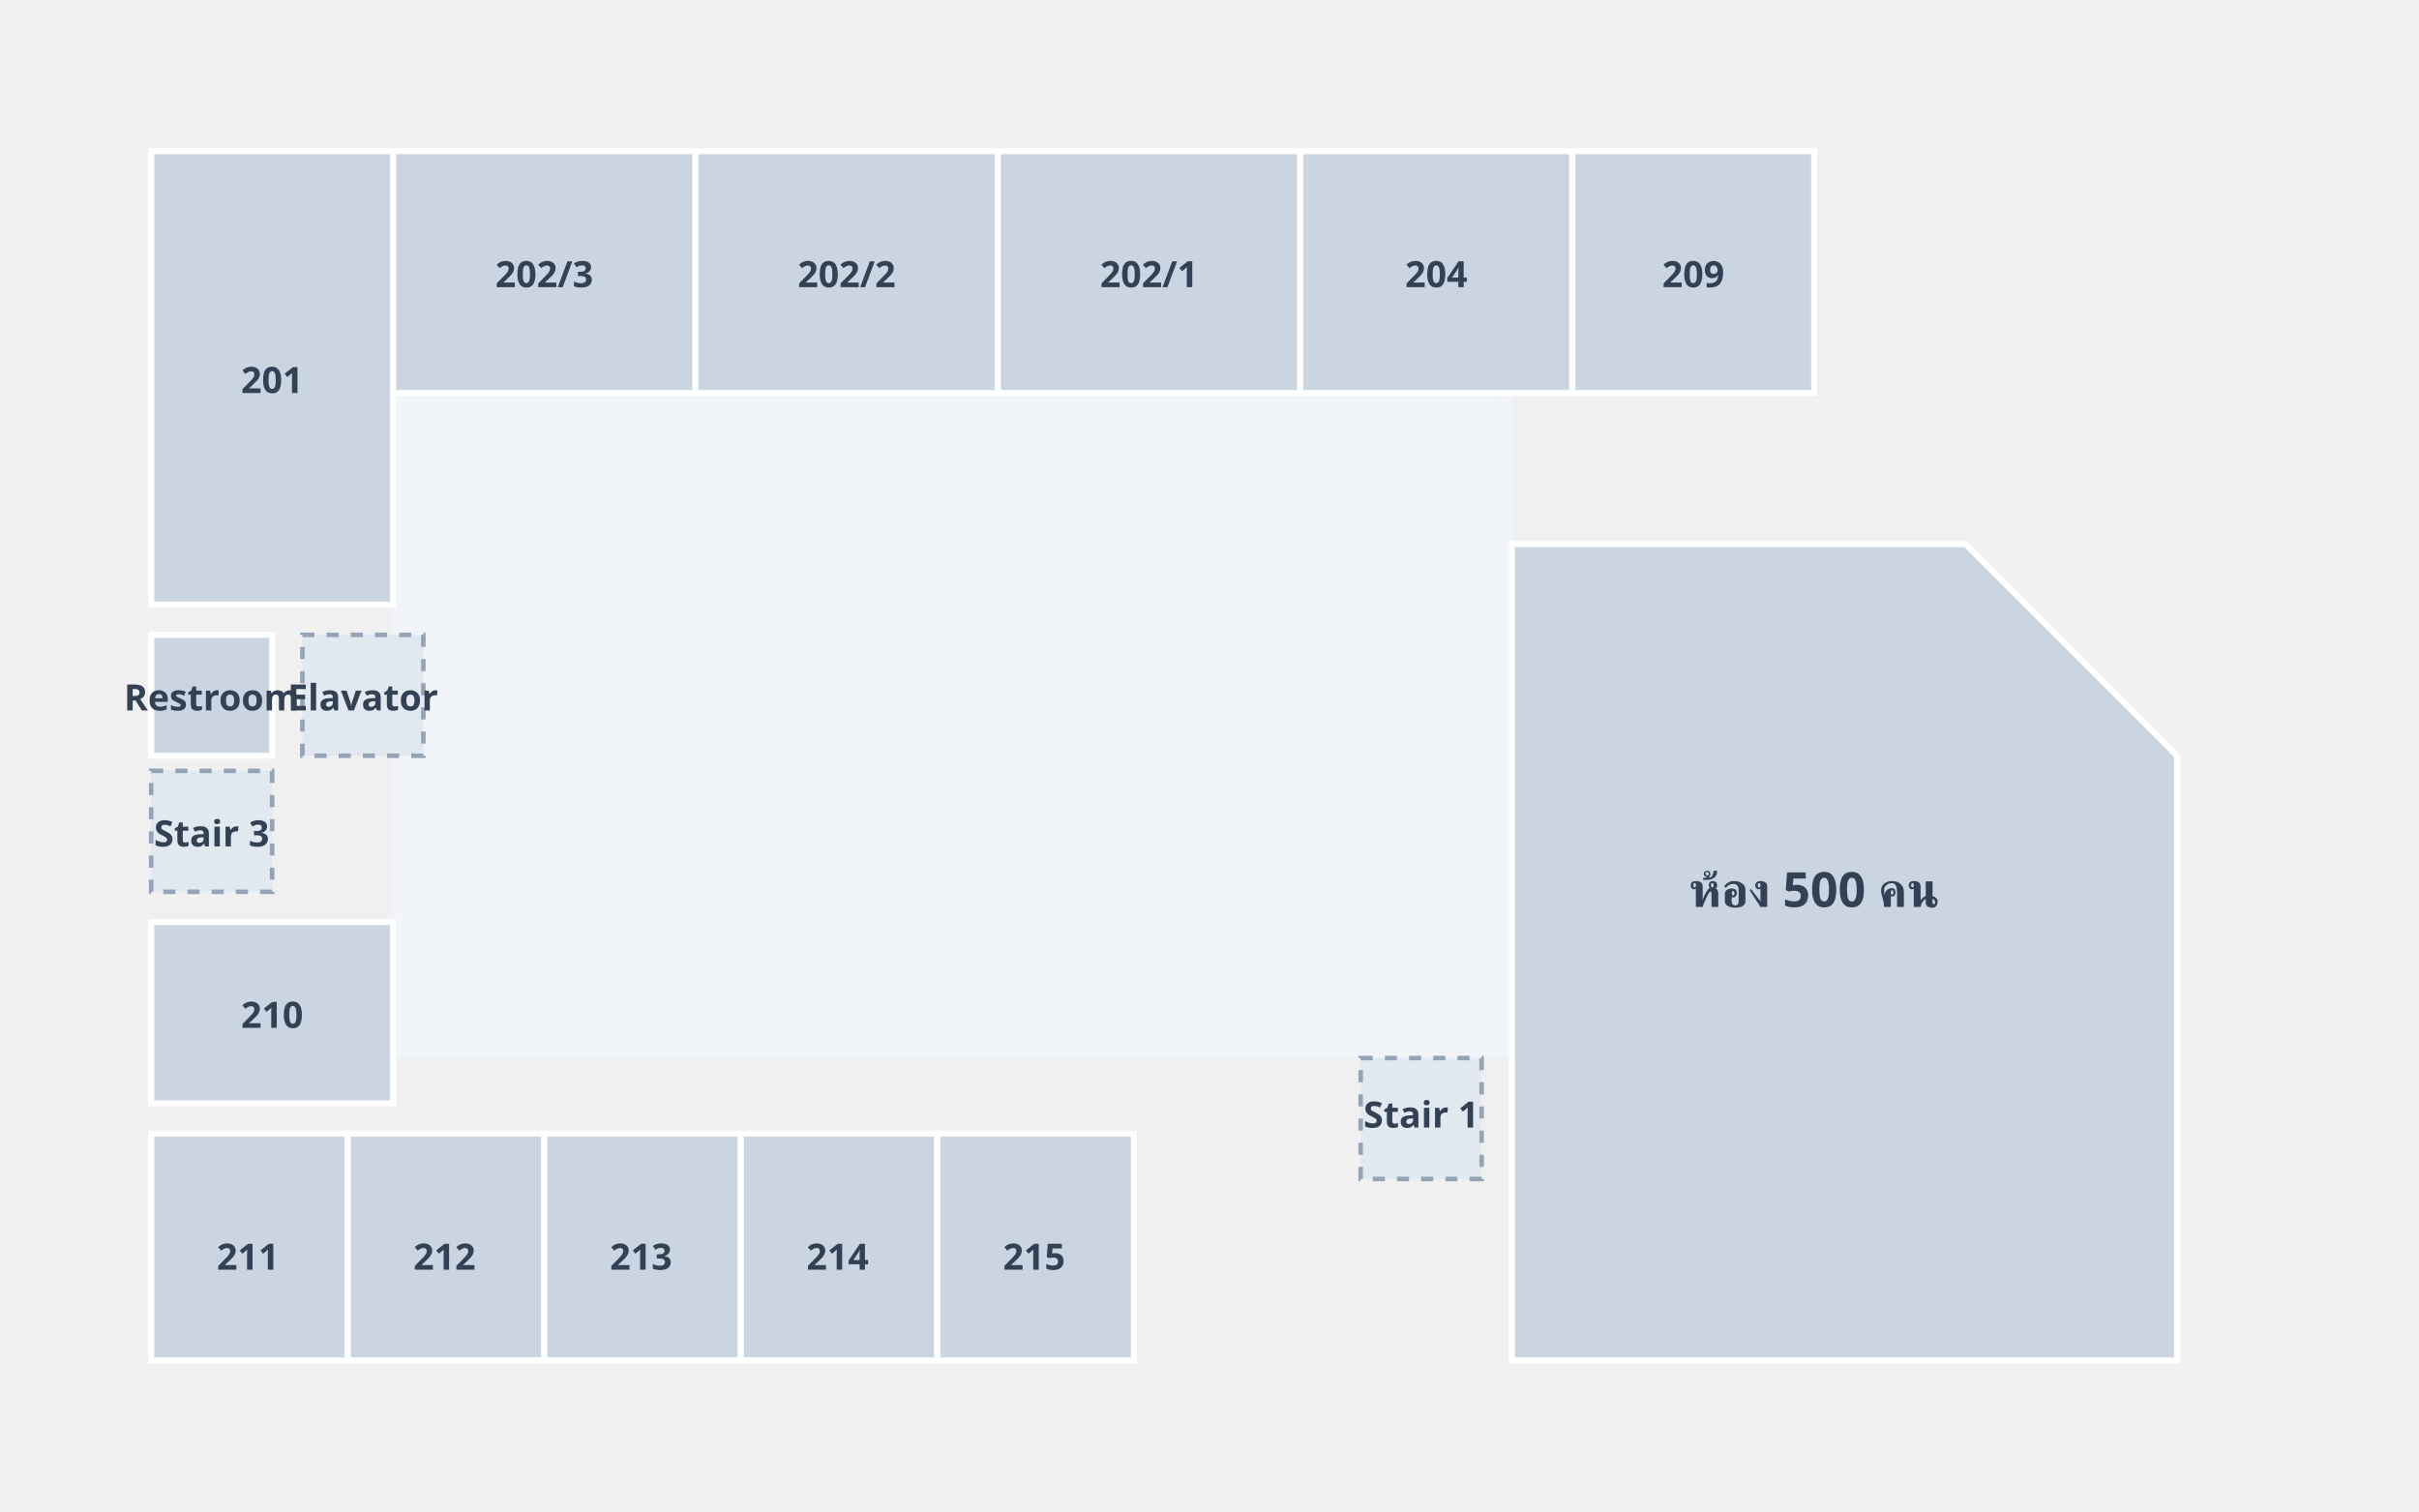
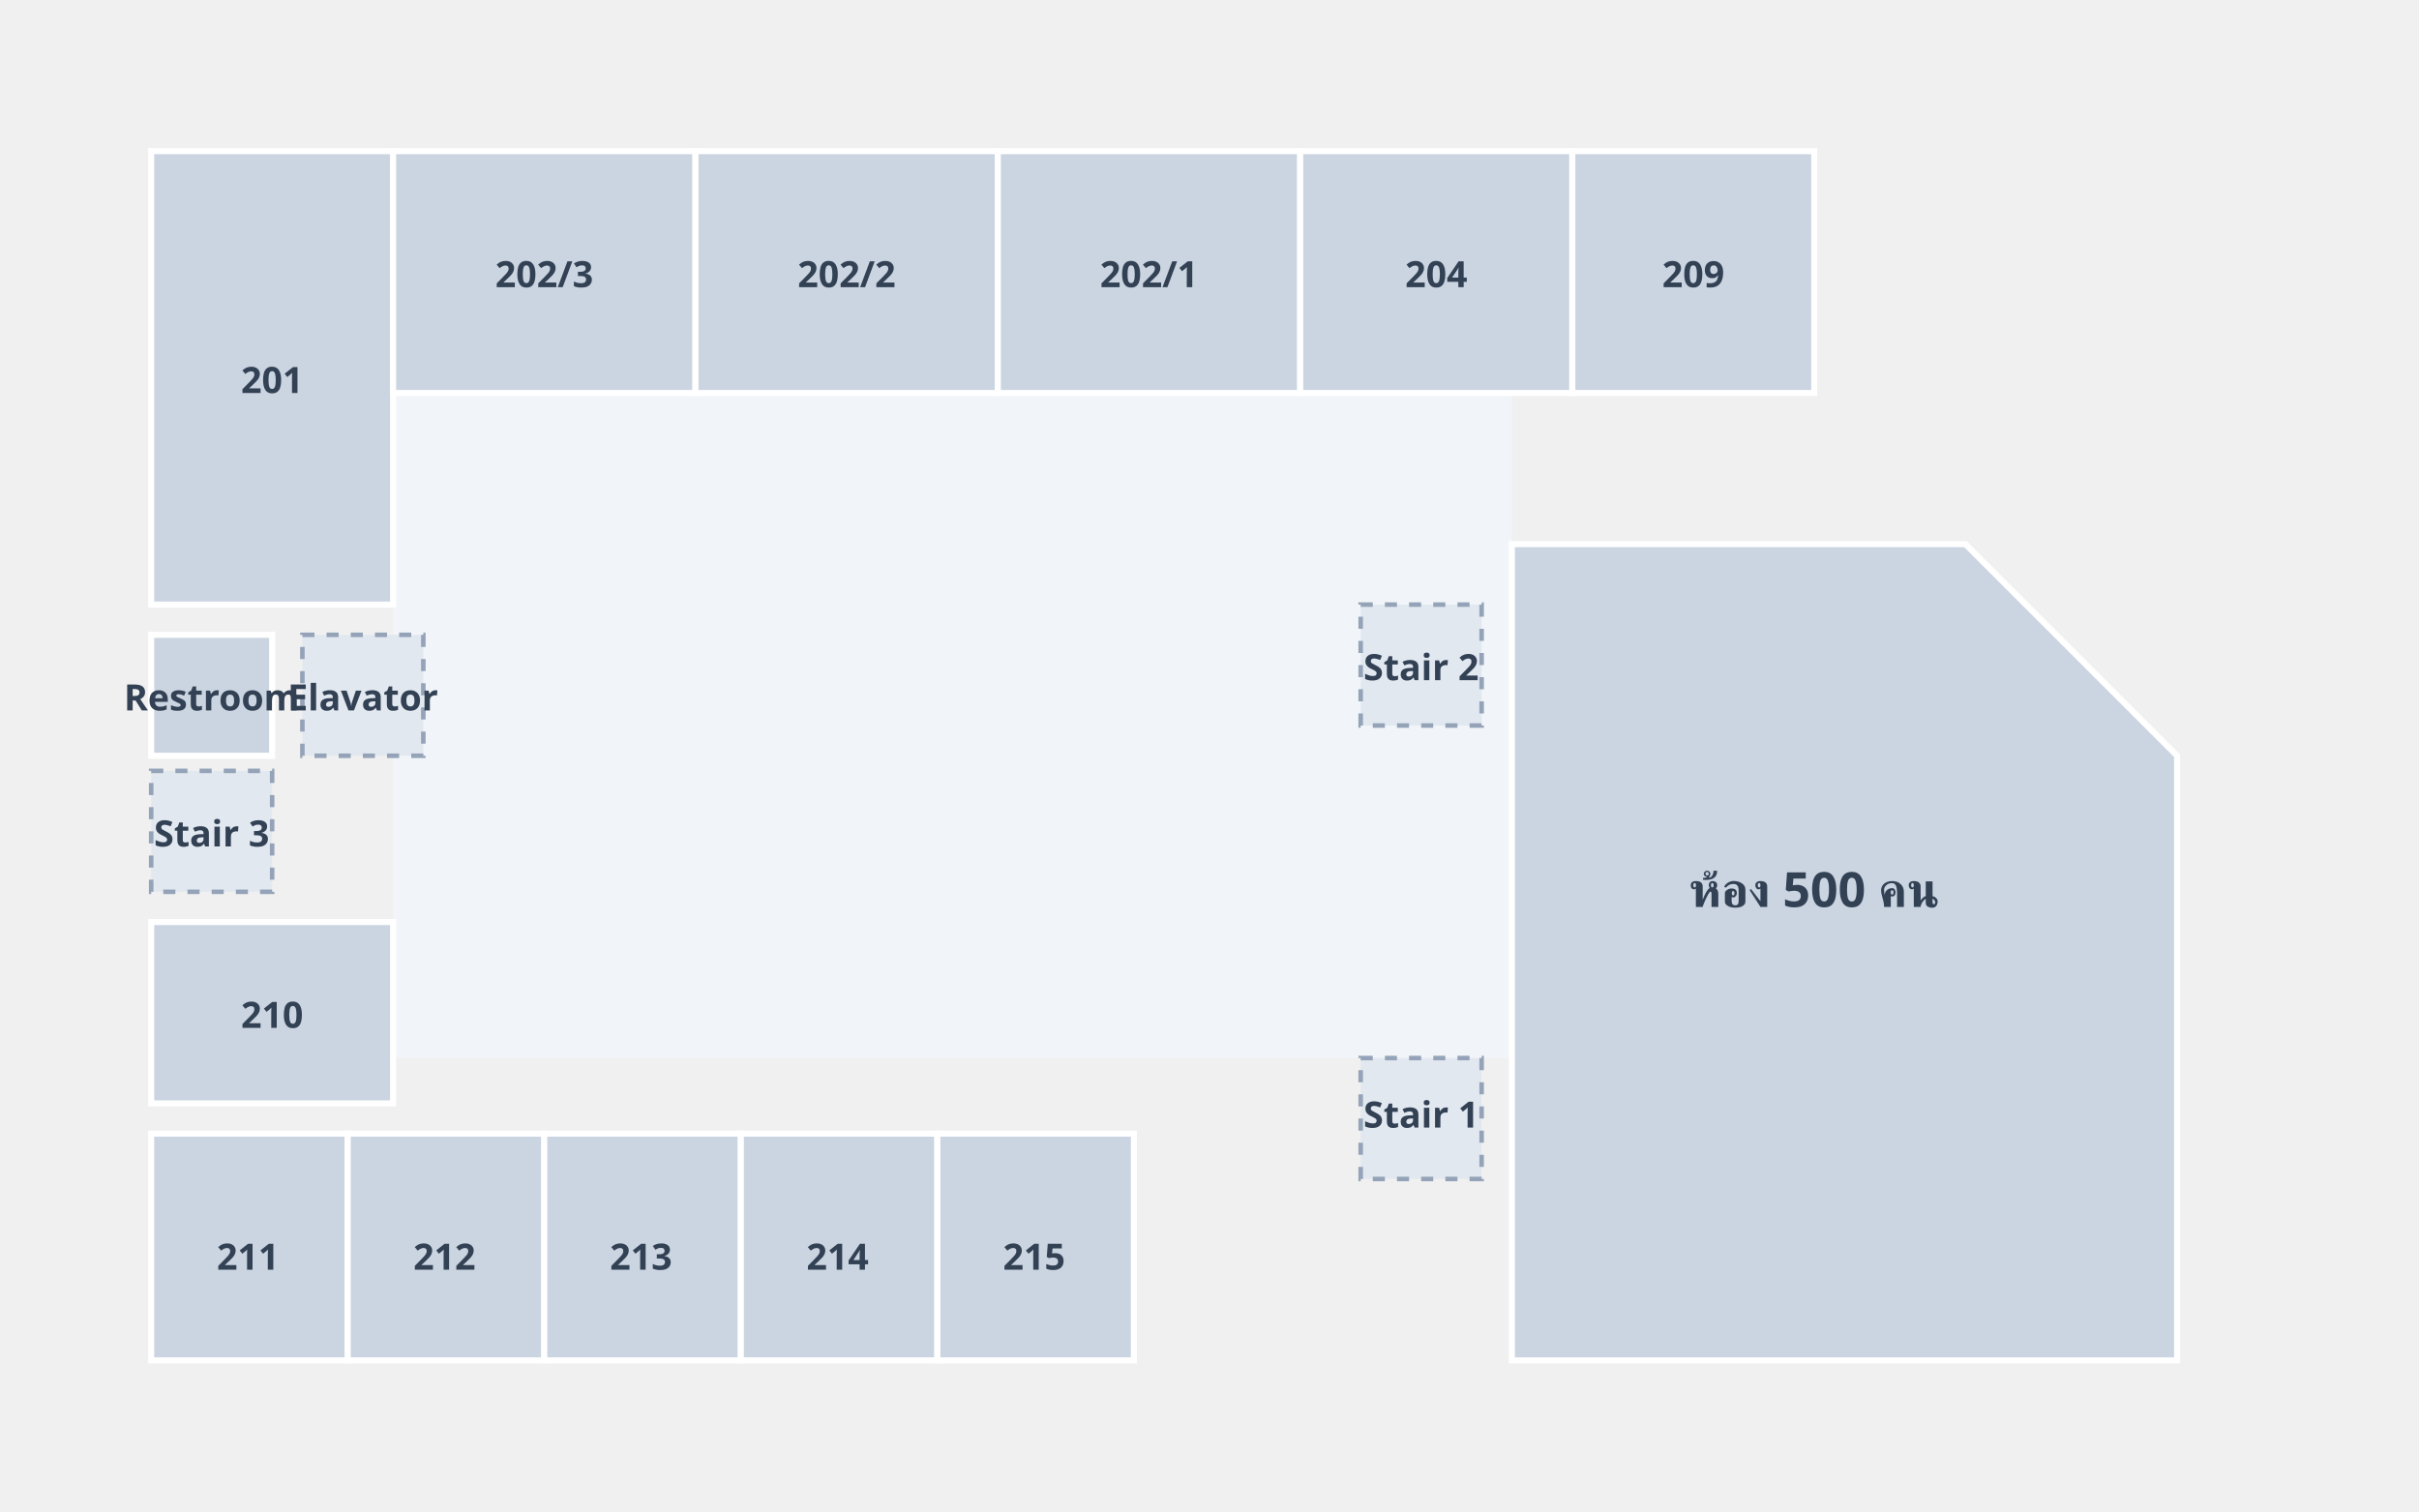
<svg xmlns="http://www.w3.org/2000/svg" viewBox="0 0 800 500" style="background-color: #f8fafc; font-family: sans-serif;">
  <style>
    .room-shape { fill: #cbd5e1; stroke: #ffffff; stroke-width: 2; transition: all 0.2s ease-in-out; cursor: pointer; }
    .room-shape:hover { fill: #94a3b8; }
    .room-shape.highlight { fill: #2563eb !important; stroke: #1e40af !important; stroke-width: 3; }
    .facility-shape { fill: #e2e8f0; stroke: #94a3b8; stroke-width: 1.5; stroke-dasharray: 4; cursor: pointer; }
    .facility-shape.highlight { fill: #2563eb !important; stroke: #ffffff !important; }
    .room-text { fill: #334155; font-size: 12px; font-weight: bold; text-anchor: middle; pointer-events: none; }
    .room-shape.highlight + .room-text, .facility-shape.highlight + .room-text { fill: #ffffff !important; }
    .corridor { fill: #f1f5f9; }
  </style>
  <path class="corridor" d="M 130 130 L 500 130 L 500 350 L 130 350 Z" />
  <rect id="room-201" class="room-shape" x="50" y="50" width="80" height="150" />
  <rect id="room-202-3" class="room-shape" x="130" y="50" width="100" height="80" />
  <rect id="room-202-2" class="room-shape" x="230" y="50" width="100" height="80" />
  <rect id="room-202-1" class="room-shape" x="330" y="50" width="100" height="80" />
  <rect id="room-204" class="room-shape" x="430" y="50" width="90" height="80" />
  <rect id="room-209" class="room-shape" x="520" y="50" width="80" height="80" />
  <rect id="room-restroom" class="room-shape" x="50" y="210" width="40" height="40" />
  <rect id="facility-stair3" class="facility-shape" x="50" y="255" width="40" height="40" />
  <rect id="facility-elavator" class="facility-shape" x="100" y="210" width="40" height="40" />
  <rect id="room-210" class="room-shape" x="50" y="305" width="80" height="60" />
  <rect id="room-211" class="room-shape" x="50" y="375" width="65" height="75" />
  <rect id="room-212" class="room-shape" x="115" y="375" width="65" height="75" />
  <rect id="room-213" class="room-shape" x="180" y="375" width="65" height="75" />
  <rect id="room-214" class="room-shape" x="245" y="375" width="65" height="75" />
  <rect id="room-215" class="room-shape" x="310" y="375" width="65" height="75" />
  <polygon id="room-500" class="room-shape" points="500,180 650,180 720,250 720,450  500,450" />
  <rect id="facility-stair1" class="facility-shape" x="450" y="350" width="40" height="40" />
+   <rect id="facility-stair2" class="facility-shape" x="450" y="200" width="40" height="40" />
  <text x="90" y="130" class="room-text">201</text>
  <text x="180" y="95" class="room-text">202/3</text>
  <text x="280" y="95" class="room-text">202/2</text>
  <text x="380" y="95" class="room-text">202/1</text>
  <text x="475" y="95" class="room-text">204</text>
  <text x="560" y="95" class="room-text">209</text>
  <text x="70" y="235" class="room-text" font-size="8">Restroom</text>
  <text x="70" y="280" class="room-text" font-size="8">Stair 3</text>
  <text x="120" y="235" class="room-text" font-size="8">Elavator</text>
  <text x="90" y="340" class="room-text">210</text>
  <text x="82" y="420" class="room-text">211</text>
  <text x="147" y="420" class="room-text">212</text>
  <text x="212" y="420" class="room-text">213</text>
  <text x="277" y="420" class="room-text">214</text>
  <text x="342" y="420" class="room-text">215</text>
  <text x="600" y="300" class="room-text" style="font-size: 16px;">ห้อง 500 คน</text>
  <text x="470" y="373" class="room-text" font-size="9">Stair 1</text>
+   <text x="470" y="225" class="room-text" font-size="9">Stair 2</text>
</svg>
